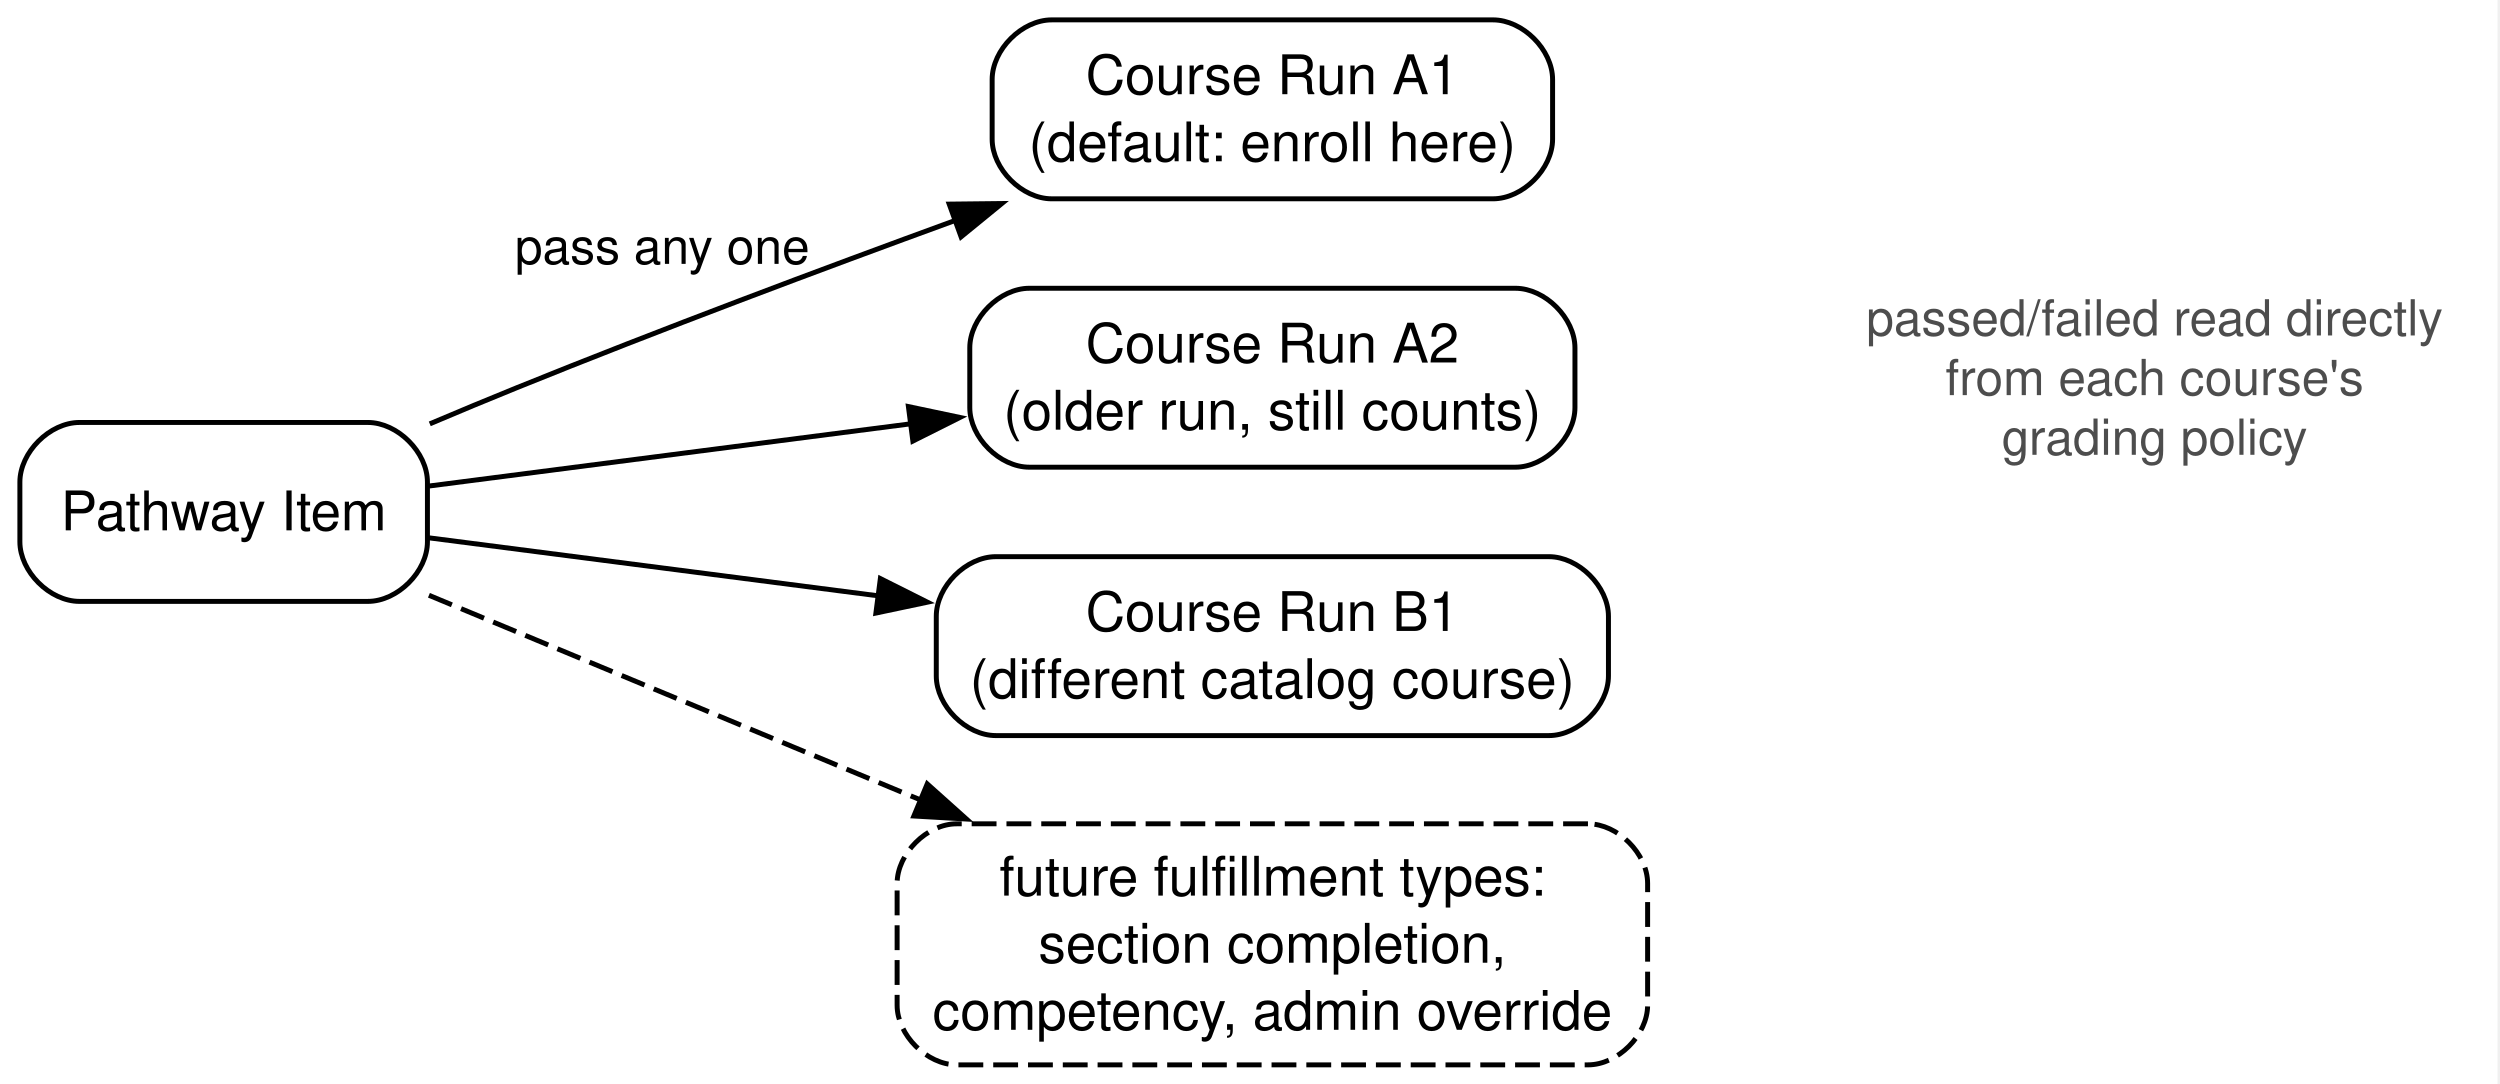
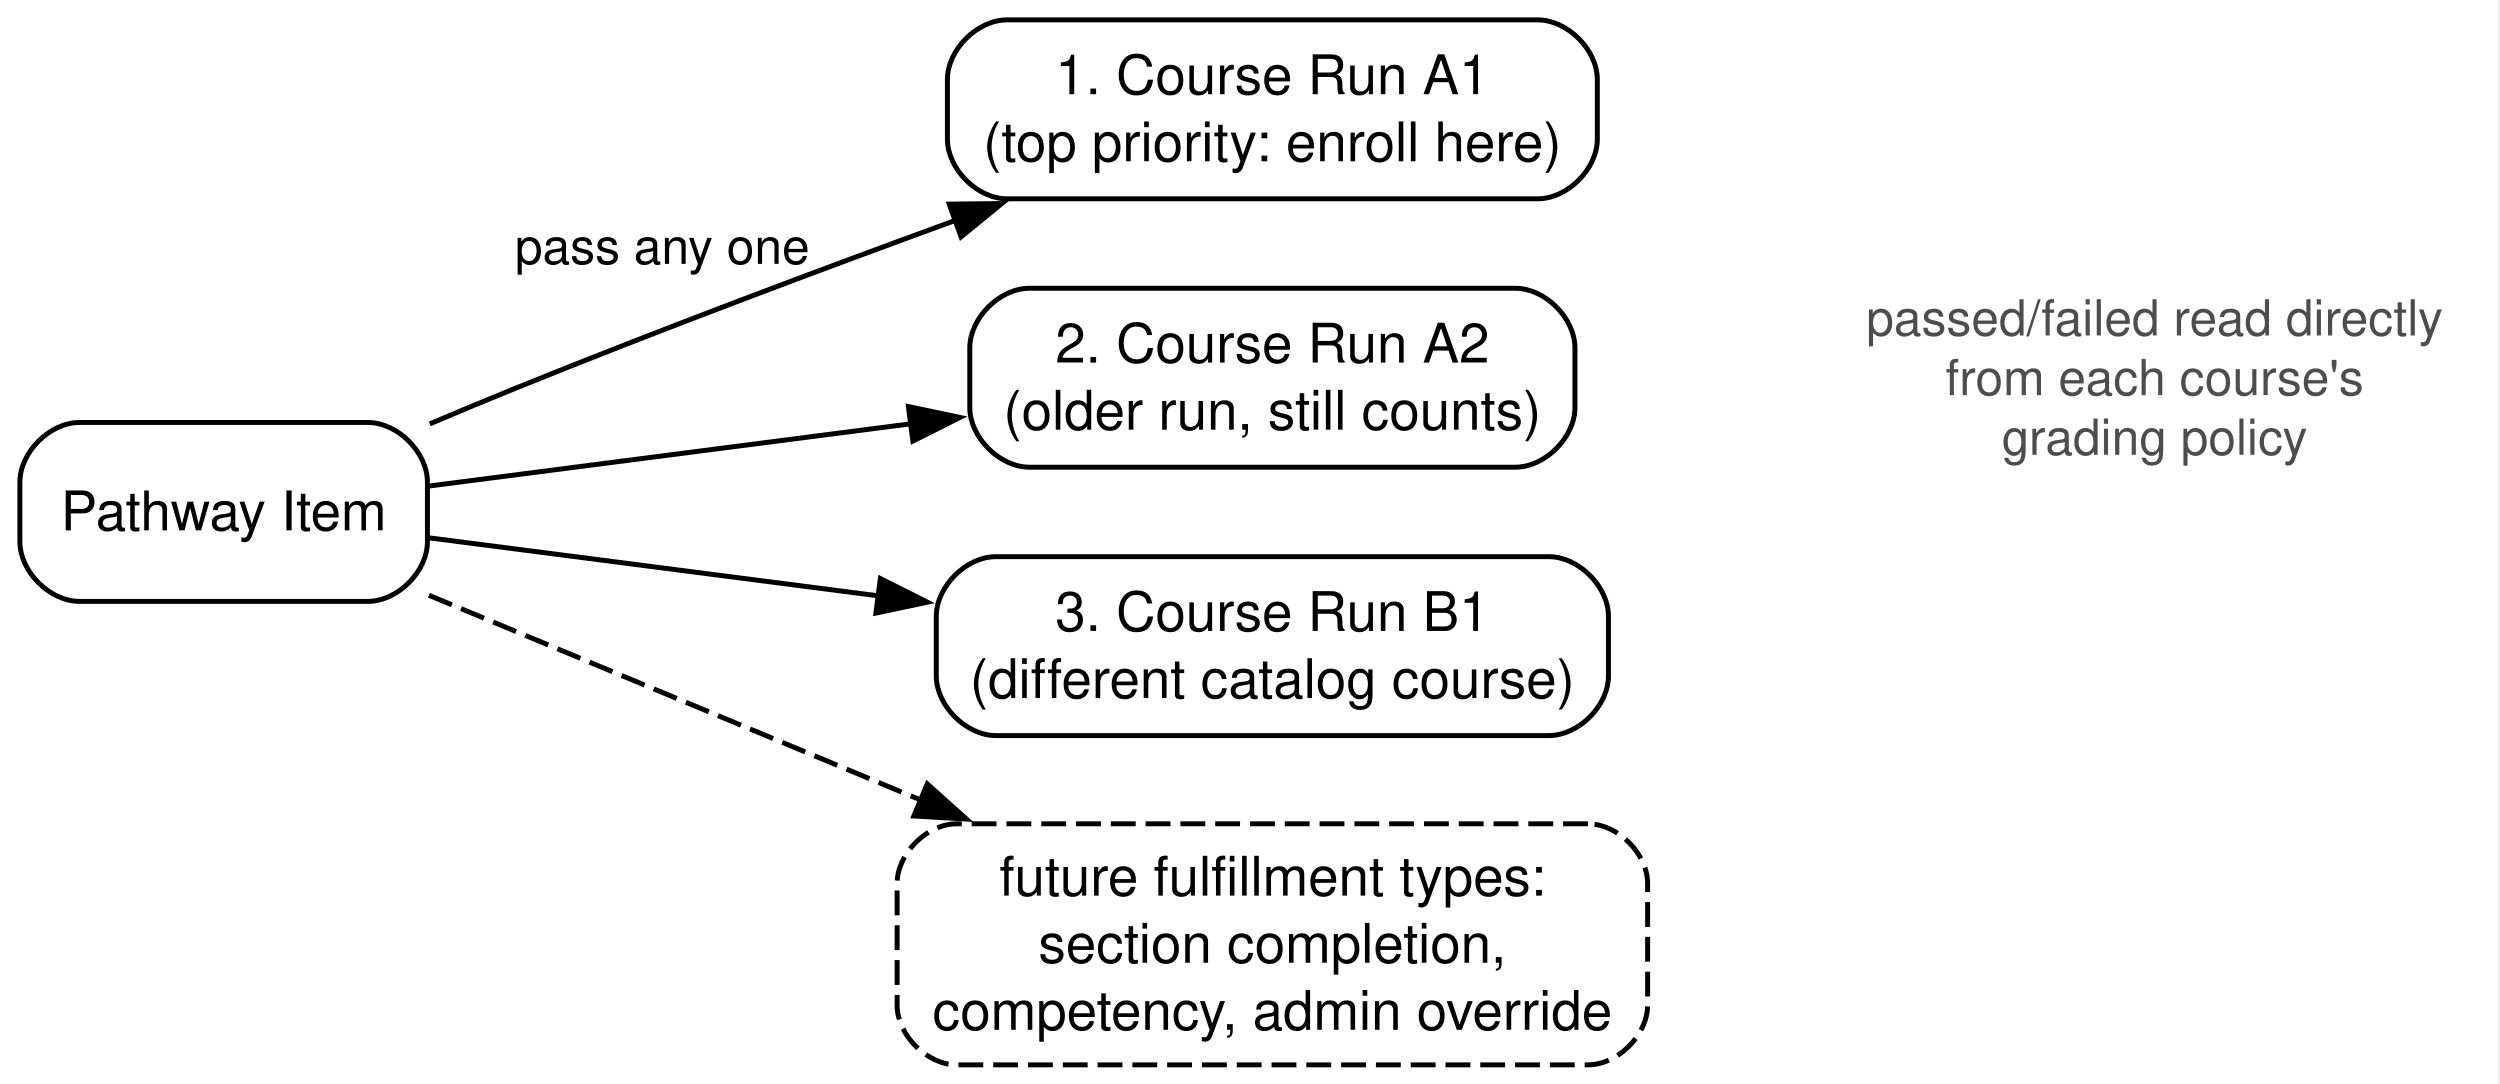
<svg xmlns="http://www.w3.org/2000/svg" width="503pt" height="218pt" viewBox="0.00 0.00 503.00 218.00">
  <g id="graph0" class="graph" transform="scale(1 1) rotate(0) translate(4 214.25)">
    <polygon fill="white" stroke="none" points="-4,4 -4,-214.25 498.5,-214.25 498.5,4 -4,4" />
    <g id="node1" class="node">
      <path fill="none" stroke="black" d="M70,-129.25C70,-129.25 12,-129.25 12,-129.25 6,-129.25 0,-123.25 0,-117.25 0,-117.25 0,-105.25 0,-105.25 0,-99.25 6,-93.25 12,-93.25 12,-93.25 70,-93.25 70,-93.25 76,-93.25 82,-99.25 82,-105.25 82,-105.25 82,-117.25 82,-117.25 82,-123.25 76,-129.25 70,-129.25" />
      <text xml:space="preserve" text-anchor="middle" x="41" y="-107.55" font-family="Helvetica,sans-Serif" font-size="11.00">Pathway Item</text>
    </g>
    <g id="node2" class="node">
-       <path fill="none" stroke="black" d="M296.38,-210.25C296.38,-210.25 207.62,-210.25 207.62,-210.25 201.62,-210.25 195.62,-204.25 195.62,-198.25 195.62,-198.25 195.62,-186.25 195.62,-186.25 195.62,-180.25 201.62,-174.25 207.62,-174.25 207.62,-174.25 296.38,-174.25 296.38,-174.25 302.38,-174.25 308.38,-180.25 308.38,-186.25 308.38,-186.25 308.38,-198.25 308.38,-198.25 308.38,-204.25 302.38,-210.25 296.38,-210.25" />
-       <text xml:space="preserve" text-anchor="middle" x="252" y="-195.3" font-family="Helvetica,sans-Serif" font-size="11.00">Course Run A1</text>
-       <text xml:space="preserve" text-anchor="middle" x="252" y="-181.8" font-family="Helvetica,sans-Serif" font-size="11.00">(default: enroll here)</text>
+       <path fill="none" stroke="black" d="M305.38,-210.25C305.38,-210.25 198.62,-210.25 198.62,-210.25 192.62,-210.25 186.62,-204.25 186.62,-198.25 186.62,-198.25 186.62,-186.25 186.62,-186.25 186.62,-180.25 192.62,-174.25 198.62,-174.25 198.62,-174.25 305.38,-174.25 305.38,-174.25 311.38,-174.25 317.38,-180.25 317.38,-186.25 317.38,-186.25 317.38,-198.25 317.38,-198.25 317.38,-204.25 311.38,-210.25 305.38,-210.25" />
+       <text xml:space="preserve" text-anchor="middle" x="252" y="-195.3" font-family="Helvetica,sans-Serif" font-size="11.00">1. Course Run A1</text>
+       <text xml:space="preserve" text-anchor="middle" x="252" y="-181.8" font-family="Helvetica,sans-Serif" font-size="11.00">(top priority: enroll here)</text>
    </g>
    <g id="edge1" class="edge">
      <path fill="none" stroke="black" d="M82.47,-128.97C88.33,-131.45 94.31,-133.95 100,-136.25 128.83,-147.92 161.11,-160.02 188.41,-169.98" />
      <polygon fill="black" stroke="black" points="186.98,-173.18 197.57,-173.3 189.37,-166.6 186.98,-173.18" />
      <text xml:space="preserve" text-anchor="middle" x="129.25" y="-161.16" font-family="Helvetica,sans-Serif" font-size="10.00">pass any one</text>
    </g>
    <g id="node3" class="node">
      <path fill="none" stroke="black" d="M300.88,-156.25C300.88,-156.25 203.12,-156.25 203.12,-156.25 197.12,-156.25 191.12,-150.25 191.12,-144.25 191.12,-144.25 191.12,-132.25 191.12,-132.25 191.12,-126.25 197.12,-120.25 203.12,-120.25 203.12,-120.25 300.88,-120.25 300.88,-120.25 306.88,-120.25 312.88,-126.25 312.88,-132.25 312.88,-132.25 312.88,-144.25 312.88,-144.25 312.88,-150.25 306.88,-156.25 300.88,-156.25" />
-       <text xml:space="preserve" text-anchor="middle" x="252" y="-141.3" font-family="Helvetica,sans-Serif" font-size="11.00">Course Run A2</text>
+       <text xml:space="preserve" text-anchor="middle" x="252" y="-141.3" font-family="Helvetica,sans-Serif" font-size="11.00">2. Course Run A2</text>
      <text xml:space="preserve" text-anchor="middle" x="252" y="-127.8" font-family="Helvetica,sans-Serif" font-size="11.00">(older run, still counts)</text>
    </g>
    <g id="edge2" class="edge">
      <path fill="none" stroke="black" d="M82.3,-116.46C109.78,-120.01 146.93,-124.81 179.38,-129" />
      <polygon fill="black" stroke="black" points="178.77,-132.45 189.14,-130.26 179.67,-125.51 178.77,-132.45" />
    </g>
    <g id="node4" class="node">
      <path fill="none" stroke="black" d="M307.62,-102.25C307.62,-102.25 196.38,-102.25 196.38,-102.25 190.38,-102.25 184.38,-96.25 184.38,-90.25 184.38,-90.25 184.38,-78.25 184.38,-78.25 184.38,-72.25 190.38,-66.25 196.38,-66.25 196.38,-66.25 307.62,-66.25 307.62,-66.25 313.62,-66.25 319.62,-72.25 319.62,-78.25 319.62,-78.25 319.62,-90.25 319.62,-90.25 319.62,-96.25 313.62,-102.25 307.62,-102.25" />
-       <text xml:space="preserve" text-anchor="middle" x="252" y="-87.3" font-family="Helvetica,sans-Serif" font-size="11.00">Course Run B1</text>
+       <text xml:space="preserve" text-anchor="middle" x="252" y="-87.3" font-family="Helvetica,sans-Serif" font-size="11.00">3. Course Run B1</text>
      <text xml:space="preserve" text-anchor="middle" x="252" y="-73.8" font-family="Helvetica,sans-Serif" font-size="11.00">(different catalog course)</text>
    </g>
    <g id="edge3" class="edge">
      <path fill="none" stroke="black" d="M82.3,-106.04C107.97,-102.73 142.08,-98.32 172.91,-94.34" />
      <polygon fill="black" stroke="black" points="173.13,-97.84 182.6,-93.09 172.23,-90.9 173.13,-97.84" />
    </g>
    <g id="node5" class="node">
      <path fill="none" stroke="black" stroke-dasharray="5,2" d="M315.5,-48.5C315.5,-48.5 188.5,-48.5 188.5,-48.5 182.5,-48.5 176.5,-42.5 176.5,-36.5 176.5,-36.5 176.5,-12 176.5,-12 176.5,-6 182.5,0 188.5,0 188.5,0 315.5,0 315.5,0 321.5,0 327.5,-6 327.5,-12 327.5,-12 327.5,-36.5 327.5,-36.5 327.5,-42.5 321.5,-48.5 315.5,-48.5" />
      <text xml:space="preserve" text-anchor="middle" x="252" y="-34.05" font-family="Helvetica,sans-Serif" font-size="11.00">future fulfillment types:</text>
      <text xml:space="preserve" text-anchor="middle" x="252" y="-20.55" font-family="Helvetica,sans-Serif" font-size="11.00">section completion,</text>
      <text xml:space="preserve" text-anchor="middle" x="252" y="-7.05" font-family="Helvetica,sans-Serif" font-size="11.00">competency, admin override</text>
    </g>
    <g id="edge4" class="edge">
      <path fill="none" stroke="black" stroke-dasharray="5,2" d="M82.3,-94.48C110.34,-82.8 148.46,-66.94 181.36,-53.24" />
      <polygon fill="black" stroke="black" points="182.56,-56.53 190.45,-49.46 179.87,-50.07 182.56,-56.53" />
    </g>
    <g id="node6" class="node">
      <text xml:space="preserve" text-anchor="middle" x="429.5" y="-146.75" font-family="Helvetica,sans-Serif" font-size="10.00" fill="#4d4d4d">passed/failed read directly</text>
      <text xml:space="preserve" text-anchor="middle" x="429.5" y="-134.75" font-family="Helvetica,sans-Serif" font-size="10.00" fill="#4d4d4d">from each course's</text>
      <text xml:space="preserve" text-anchor="middle" x="429.5" y="-122.75" font-family="Helvetica,sans-Serif" font-size="10.00" fill="#4d4d4d">grading policy</text>
    </g>
  </g>
</svg>
